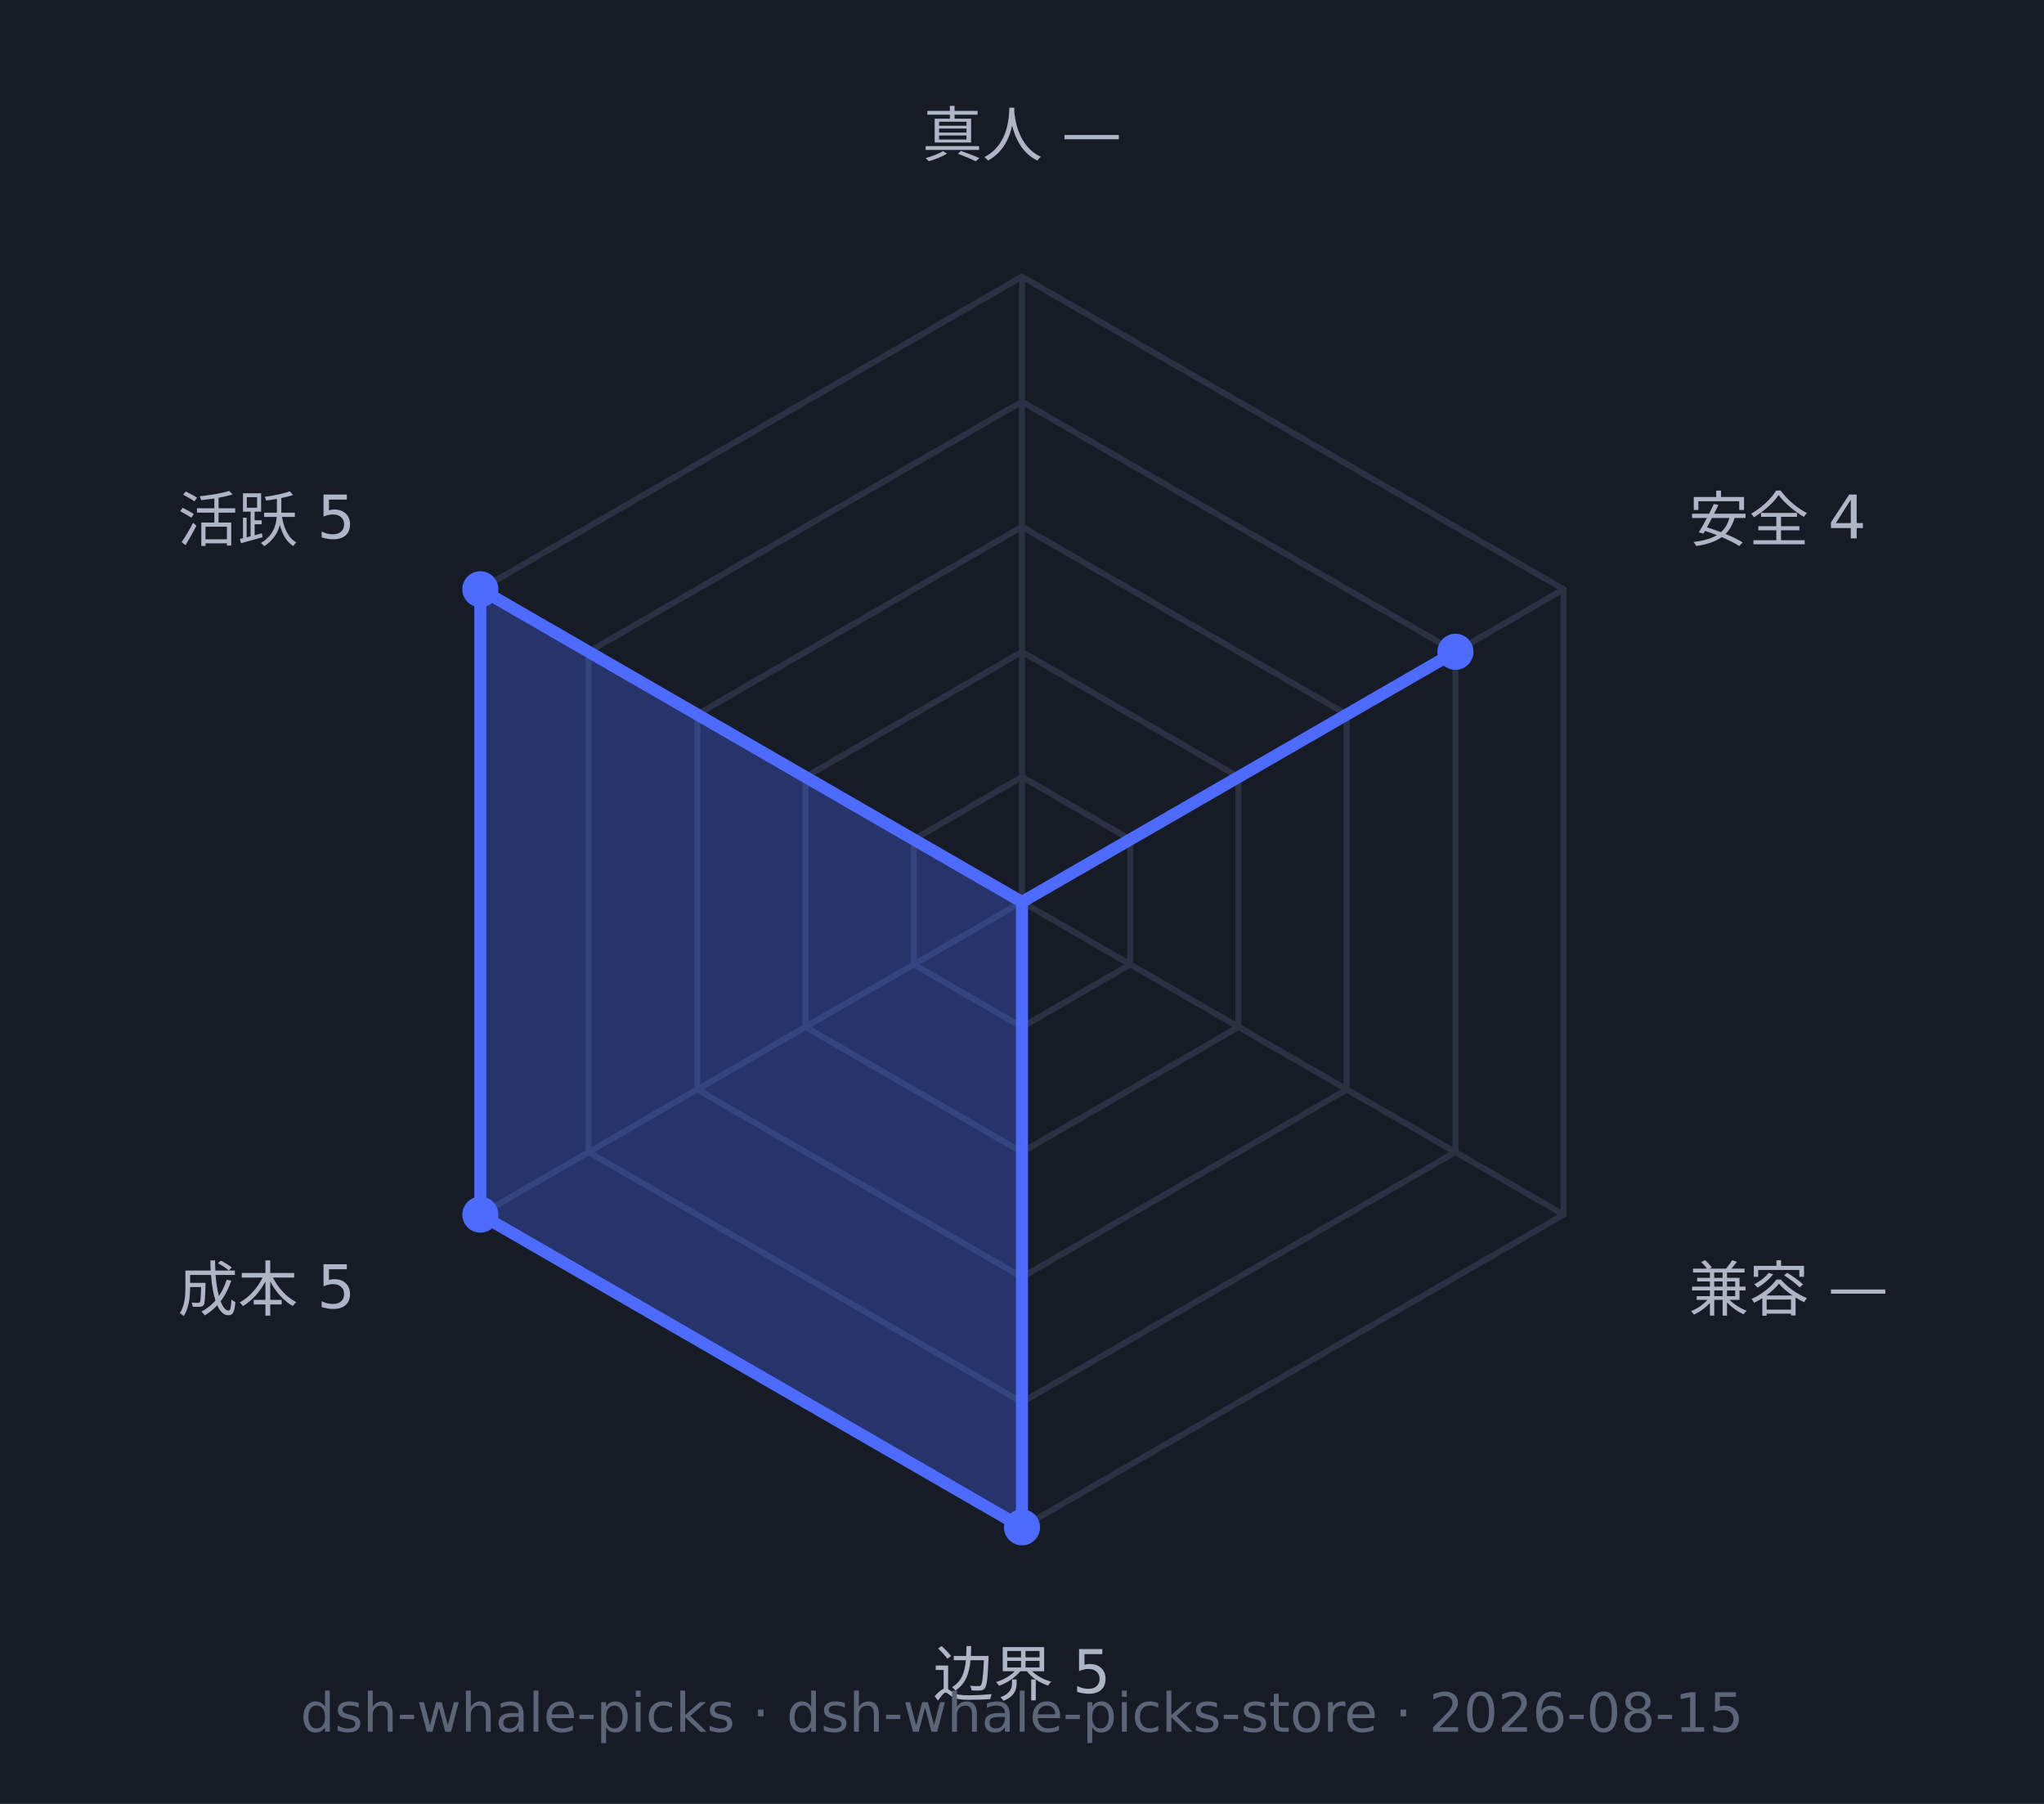
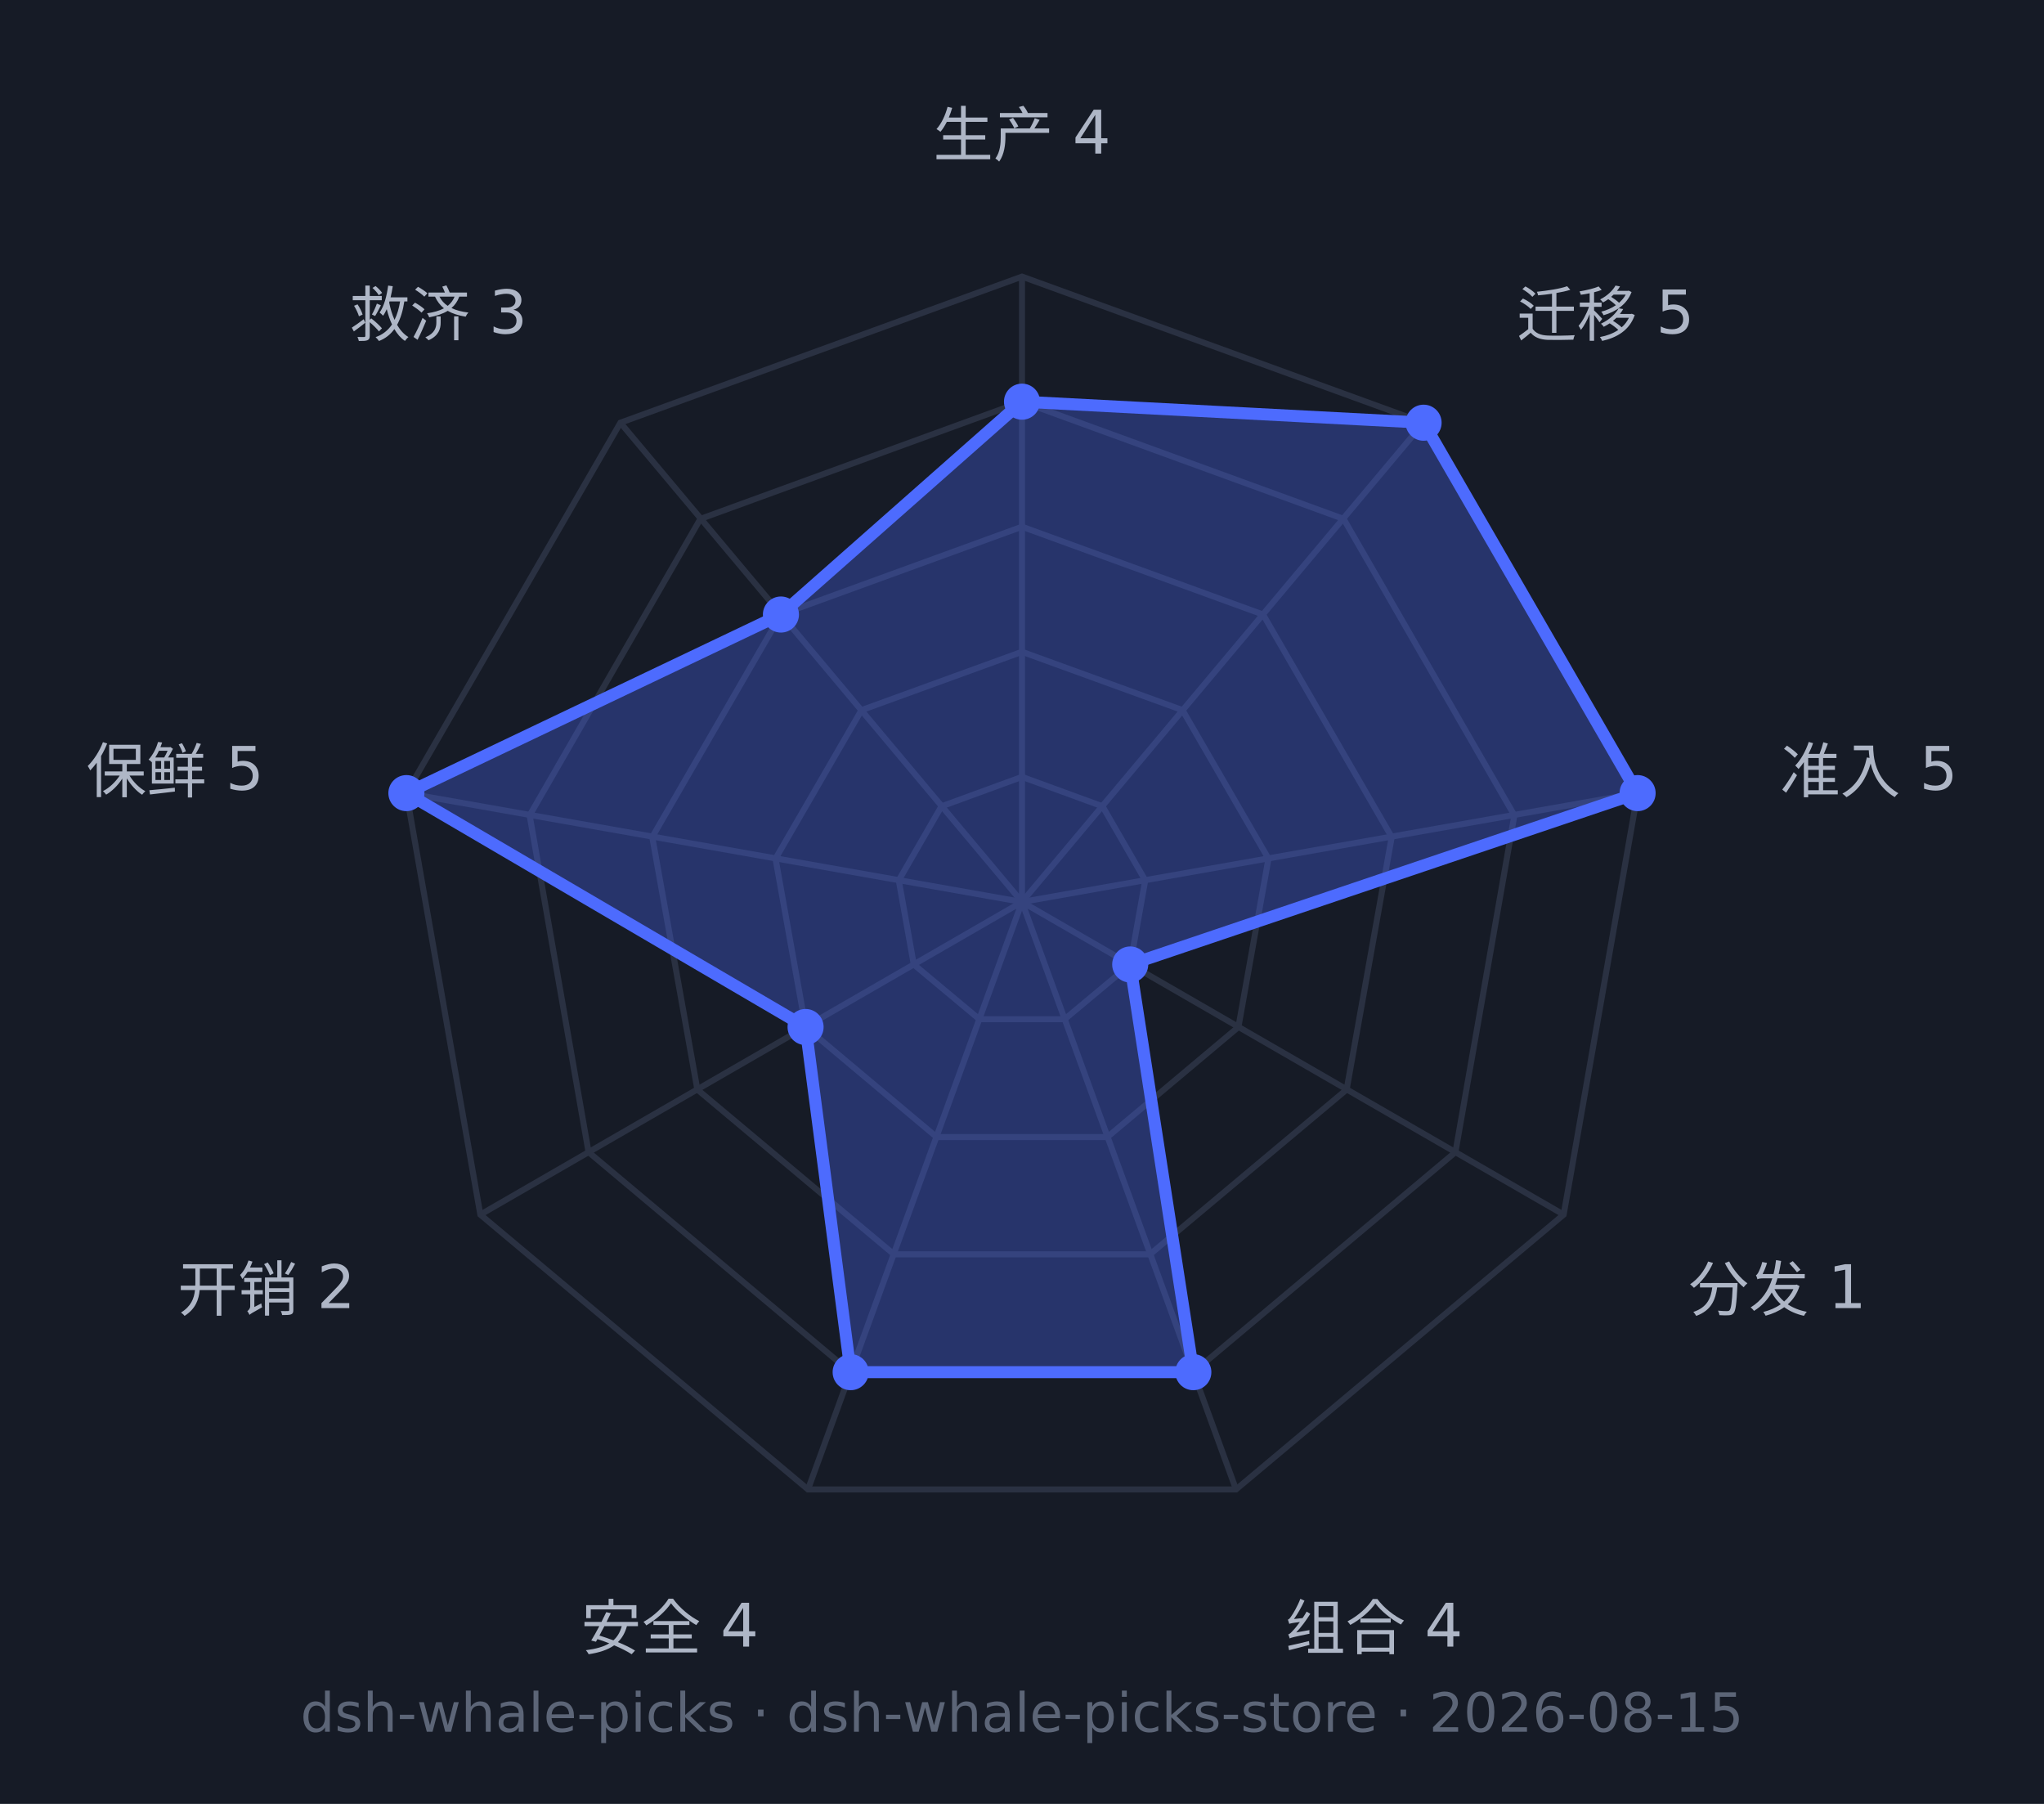
- <svg xmlns="http://www.w3.org/2000/svg" width="340" height="300" viewBox="0 0 340 300" role="img" aria-label="dsh-whale-picks-store six-axis radar">
+ <svg xmlns="http://www.w3.org/2000/svg" width="340" height="300" viewBox="0 0 340 300" role="img" aria-label="dsh-whale-picks-store nine-goal radar">
  <rect width="340" height="300" fill="#161b26" />
-   <polygon points="170.0,129.2 188.0,139.6 188.0,160.4 170.0,170.8 152.0,160.4 152.0,139.6" fill="none" stroke="#2a3142" stroke-width="1" />
-   <polygon points="170.0,108.4 206.0,129.2 206.0,170.8 170.0,191.6 134.0,170.8 134.0,129.2" fill="none" stroke="#2a3142" stroke-width="1" />
-   <polygon points="170.0,87.6 224.0,118.8 224.0,181.2 170.0,212.4 116.0,181.2 116.0,118.8" fill="none" stroke="#2a3142" stroke-width="1" />
-   <polygon points="170.0,66.8 242.1,108.4 242.1,191.6 170.0,233.2 97.9,191.6 97.9,108.4" fill="none" stroke="#2a3142" stroke-width="1" />
-   <polygon points="170.0,46.0 260.1,98.0 260.1,202.0 170.0,254.0 79.9,202.0 79.9,98.0" fill="none" stroke="#2a3142" stroke-width="1" />
+   <polygon points="170.0,129.2 183.4,134.1 190.5,146.4 188.0,160.4 177.1,169.5 162.9,169.5 152.0,160.4 149.5,146.4 156.6,134.1" fill="none" stroke="#2a3142" stroke-width="1" />
+   <polygon points="170.0,108.4 196.7,118.1 211.0,142.8 206.0,170.8 184.2,189.1 155.8,189.1 134.0,170.8 129.0,142.8 143.3,118.1" fill="none" stroke="#2a3142" stroke-width="1" />
+   <polygon points="170.0,87.6 210.1,102.2 231.5,139.2 224.0,181.2 191.3,208.6 148.7,208.6 116.0,181.2 108.5,139.2 129.9,102.2" fill="none" stroke="#2a3142" stroke-width="1" />
+   <polygon points="170.0,66.8 223.5,86.3 251.9,135.6 242.1,191.6 198.5,228.2 141.5,228.2 97.9,191.6 88.1,135.6 116.5,86.3" fill="none" stroke="#2a3142" stroke-width="1" />
+   <polygon points="170.0,46.0 236.8,70.3 272.4,131.9 260.1,202.0 205.6,247.7 134.4,247.7 79.9,202.0 67.6,131.9 103.2,70.3" fill="none" stroke="#2a3142" stroke-width="1" />
  <line x1="170" y1="150" x2="170.0" y2="46.0" stroke="#2a3142" stroke-width="1" />
-   <line x1="170" y1="150" x2="260.1" y2="98.0" stroke="#2a3142" stroke-width="1" />
+   <line x1="170" y1="150" x2="236.8" y2="70.3" stroke="#2a3142" stroke-width="1" />
+   <line x1="170" y1="150" x2="272.4" y2="131.9" stroke="#2a3142" stroke-width="1" />
  <line x1="170" y1="150" x2="260.1" y2="202.0" stroke="#2a3142" stroke-width="1" />
-   <line x1="170" y1="150" x2="170.0" y2="254.0" stroke="#2a3142" stroke-width="1" />
+   <line x1="170" y1="150" x2="205.6" y2="247.7" stroke="#2a3142" stroke-width="1" />
+   <line x1="170" y1="150" x2="134.4" y2="247.7" stroke="#2a3142" stroke-width="1" />
  <line x1="170" y1="150" x2="79.9" y2="202.0" stroke="#2a3142" stroke-width="1" />
-   <line x1="170" y1="150" x2="79.9" y2="98.0" stroke="#2a3142" stroke-width="1" />
-   <polygon points="170.0,150.0 242.1,108.4 170.0,150.0 170.0,254.0 79.9,202.0 79.9,98.0" fill="rgba(77,107,254,0.32)" stroke="#4D6BFE" stroke-width="2" />
-   <circle cx="242.1" cy="108.4" r="3" fill="#4D6BFE" />
-   <circle cx="170.0" cy="254.0" r="3" fill="#4D6BFE" />
-   <circle cx="79.9" cy="202.0" r="3" fill="#4D6BFE" />
-   <circle cx="79.9" cy="98.0" r="3" fill="#4D6BFE" />
-   <text x="170.0" y="26.0" fill="#aeb6c6" font-family="Verdana,DejaVu Sans,sans-serif" font-size="10" text-anchor="middle">真人 —</text>
-   <text x="280.9" y="90.0" fill="#aeb6c6" font-family="Verdana,DejaVu Sans,sans-serif" font-size="10" text-anchor="start">安全 4</text>
-   <text x="280.9" y="218.0" fill="#aeb6c6" font-family="Verdana,DejaVu Sans,sans-serif" font-size="10" text-anchor="start">兼容 —</text>
-   <text x="170.0" y="282.0" fill="#aeb6c6" font-family="Verdana,DejaVu Sans,sans-serif" font-size="10" text-anchor="middle">边界 5</text>
-   <text x="59.1" y="218.0" fill="#aeb6c6" font-family="Verdana,DejaVu Sans,sans-serif" font-size="10" text-anchor="end">成本 5</text>
-   <text x="59.1" y="90.0" fill="#aeb6c6" font-family="Verdana,DejaVu Sans,sans-serif" font-size="10" text-anchor="end">活跃 5</text>
+   <line x1="170" y1="150" x2="67.6" y2="131.9" stroke="#2a3142" stroke-width="1" />
+   <line x1="170" y1="150" x2="103.2" y2="70.3" stroke="#2a3142" stroke-width="1" />
+   <polygon points="170.0,66.8 236.8,70.3 272.4,131.9 188.0,160.4 198.5,228.2 141.5,228.2 134.0,170.8 67.6,131.9 129.9,102.2" fill="rgba(77,107,254,0.32)" stroke="#4D6BFE" stroke-width="2" />
+   <circle cx="170.0" cy="66.8" r="3" fill="#4D6BFE" />
+   <circle cx="236.8" cy="70.3" r="3" fill="#4D6BFE" />
+   <circle cx="272.4" cy="131.9" r="3" fill="#4D6BFE" />
+   <circle cx="188.0" cy="160.4" r="3" fill="#4D6BFE" />
+   <circle cx="198.5" cy="228.2" r="3" fill="#4D6BFE" />
+   <circle cx="141.5" cy="228.2" r="3" fill="#4D6BFE" />
+   <circle cx="134.0" cy="170.8" r="3" fill="#4D6BFE" />
+   <circle cx="67.6" cy="131.9" r="3" fill="#4D6BFE" />
+   <circle cx="129.9" cy="102.2" r="3" fill="#4D6BFE" />
+   <text x="170.0" y="26.0" fill="#aeb6c6" font-family="Verdana,DejaVu Sans,sans-serif" font-size="10" text-anchor="middle">生产 4</text>
+   <text x="252.3" y="55.9" fill="#aeb6c6" font-family="Verdana,DejaVu Sans,sans-serif" font-size="10" text-anchor="start">迁移 5</text>
+   <text x="296.1" y="131.8" fill="#aeb6c6" font-family="Verdana,DejaVu Sans,sans-serif" font-size="10" text-anchor="start">准入 5</text>
+   <text x="280.9" y="218.0" fill="#aeb6c6" font-family="Verdana,DejaVu Sans,sans-serif" font-size="10" text-anchor="start">分发 1</text>
+   <text x="213.8" y="274.3" fill="#aeb6c6" font-family="Verdana,DejaVu Sans,sans-serif" font-size="10" text-anchor="start">组合 4</text>
+   <text x="126.2" y="274.3" fill="#aeb6c6" font-family="Verdana,DejaVu Sans,sans-serif" font-size="10" text-anchor="end">安全 4</text>
+   <text x="59.1" y="218.0" fill="#aeb6c6" font-family="Verdana,DejaVu Sans,sans-serif" font-size="10" text-anchor="end">开销 2</text>
+   <text x="43.9" y="131.8" fill="#aeb6c6" font-family="Verdana,DejaVu Sans,sans-serif" font-size="10" text-anchor="end">保鲜 5</text>
+   <text x="87.7" y="55.9" fill="#aeb6c6" font-family="Verdana,DejaVu Sans,sans-serif" font-size="10" text-anchor="end">救济 3</text>
  <text x="170" y="288" fill="#5c6577" font-family="Verdana,DejaVu Sans,sans-serif" font-size="9" text-anchor="middle">dsh-whale-picks · dsh-whale-picks-store · 2026-08-15</text>
</svg>
